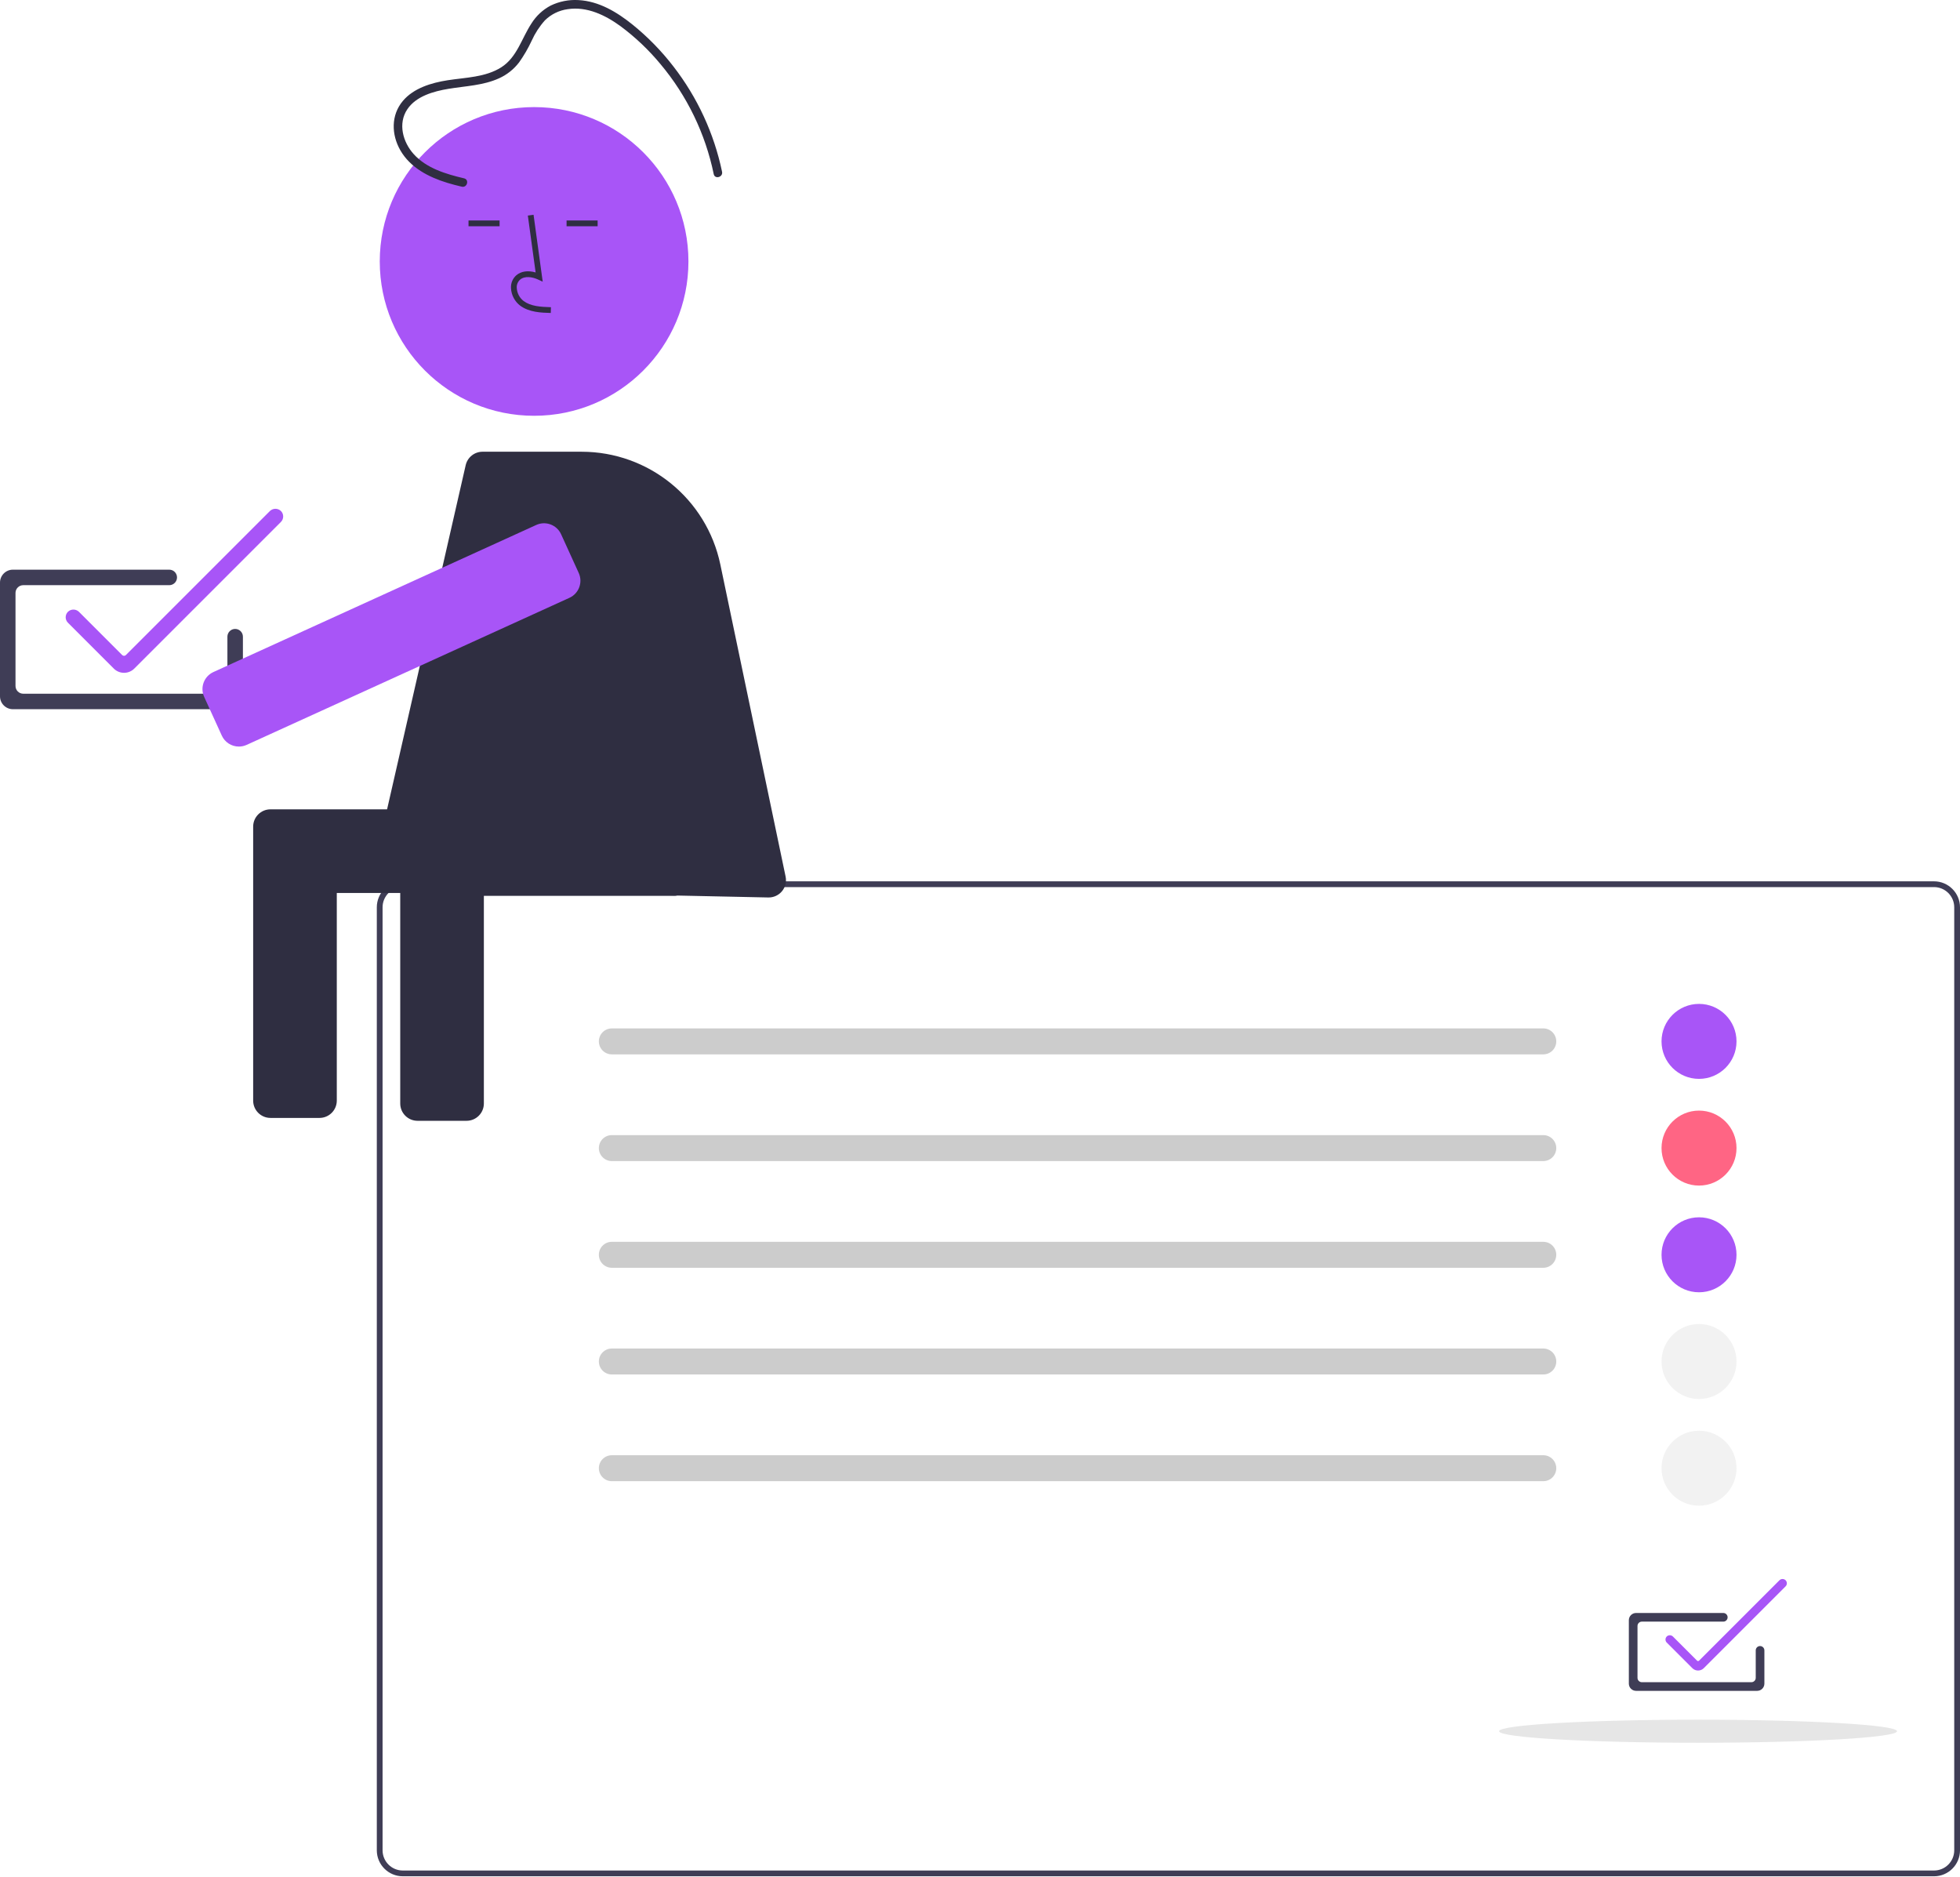
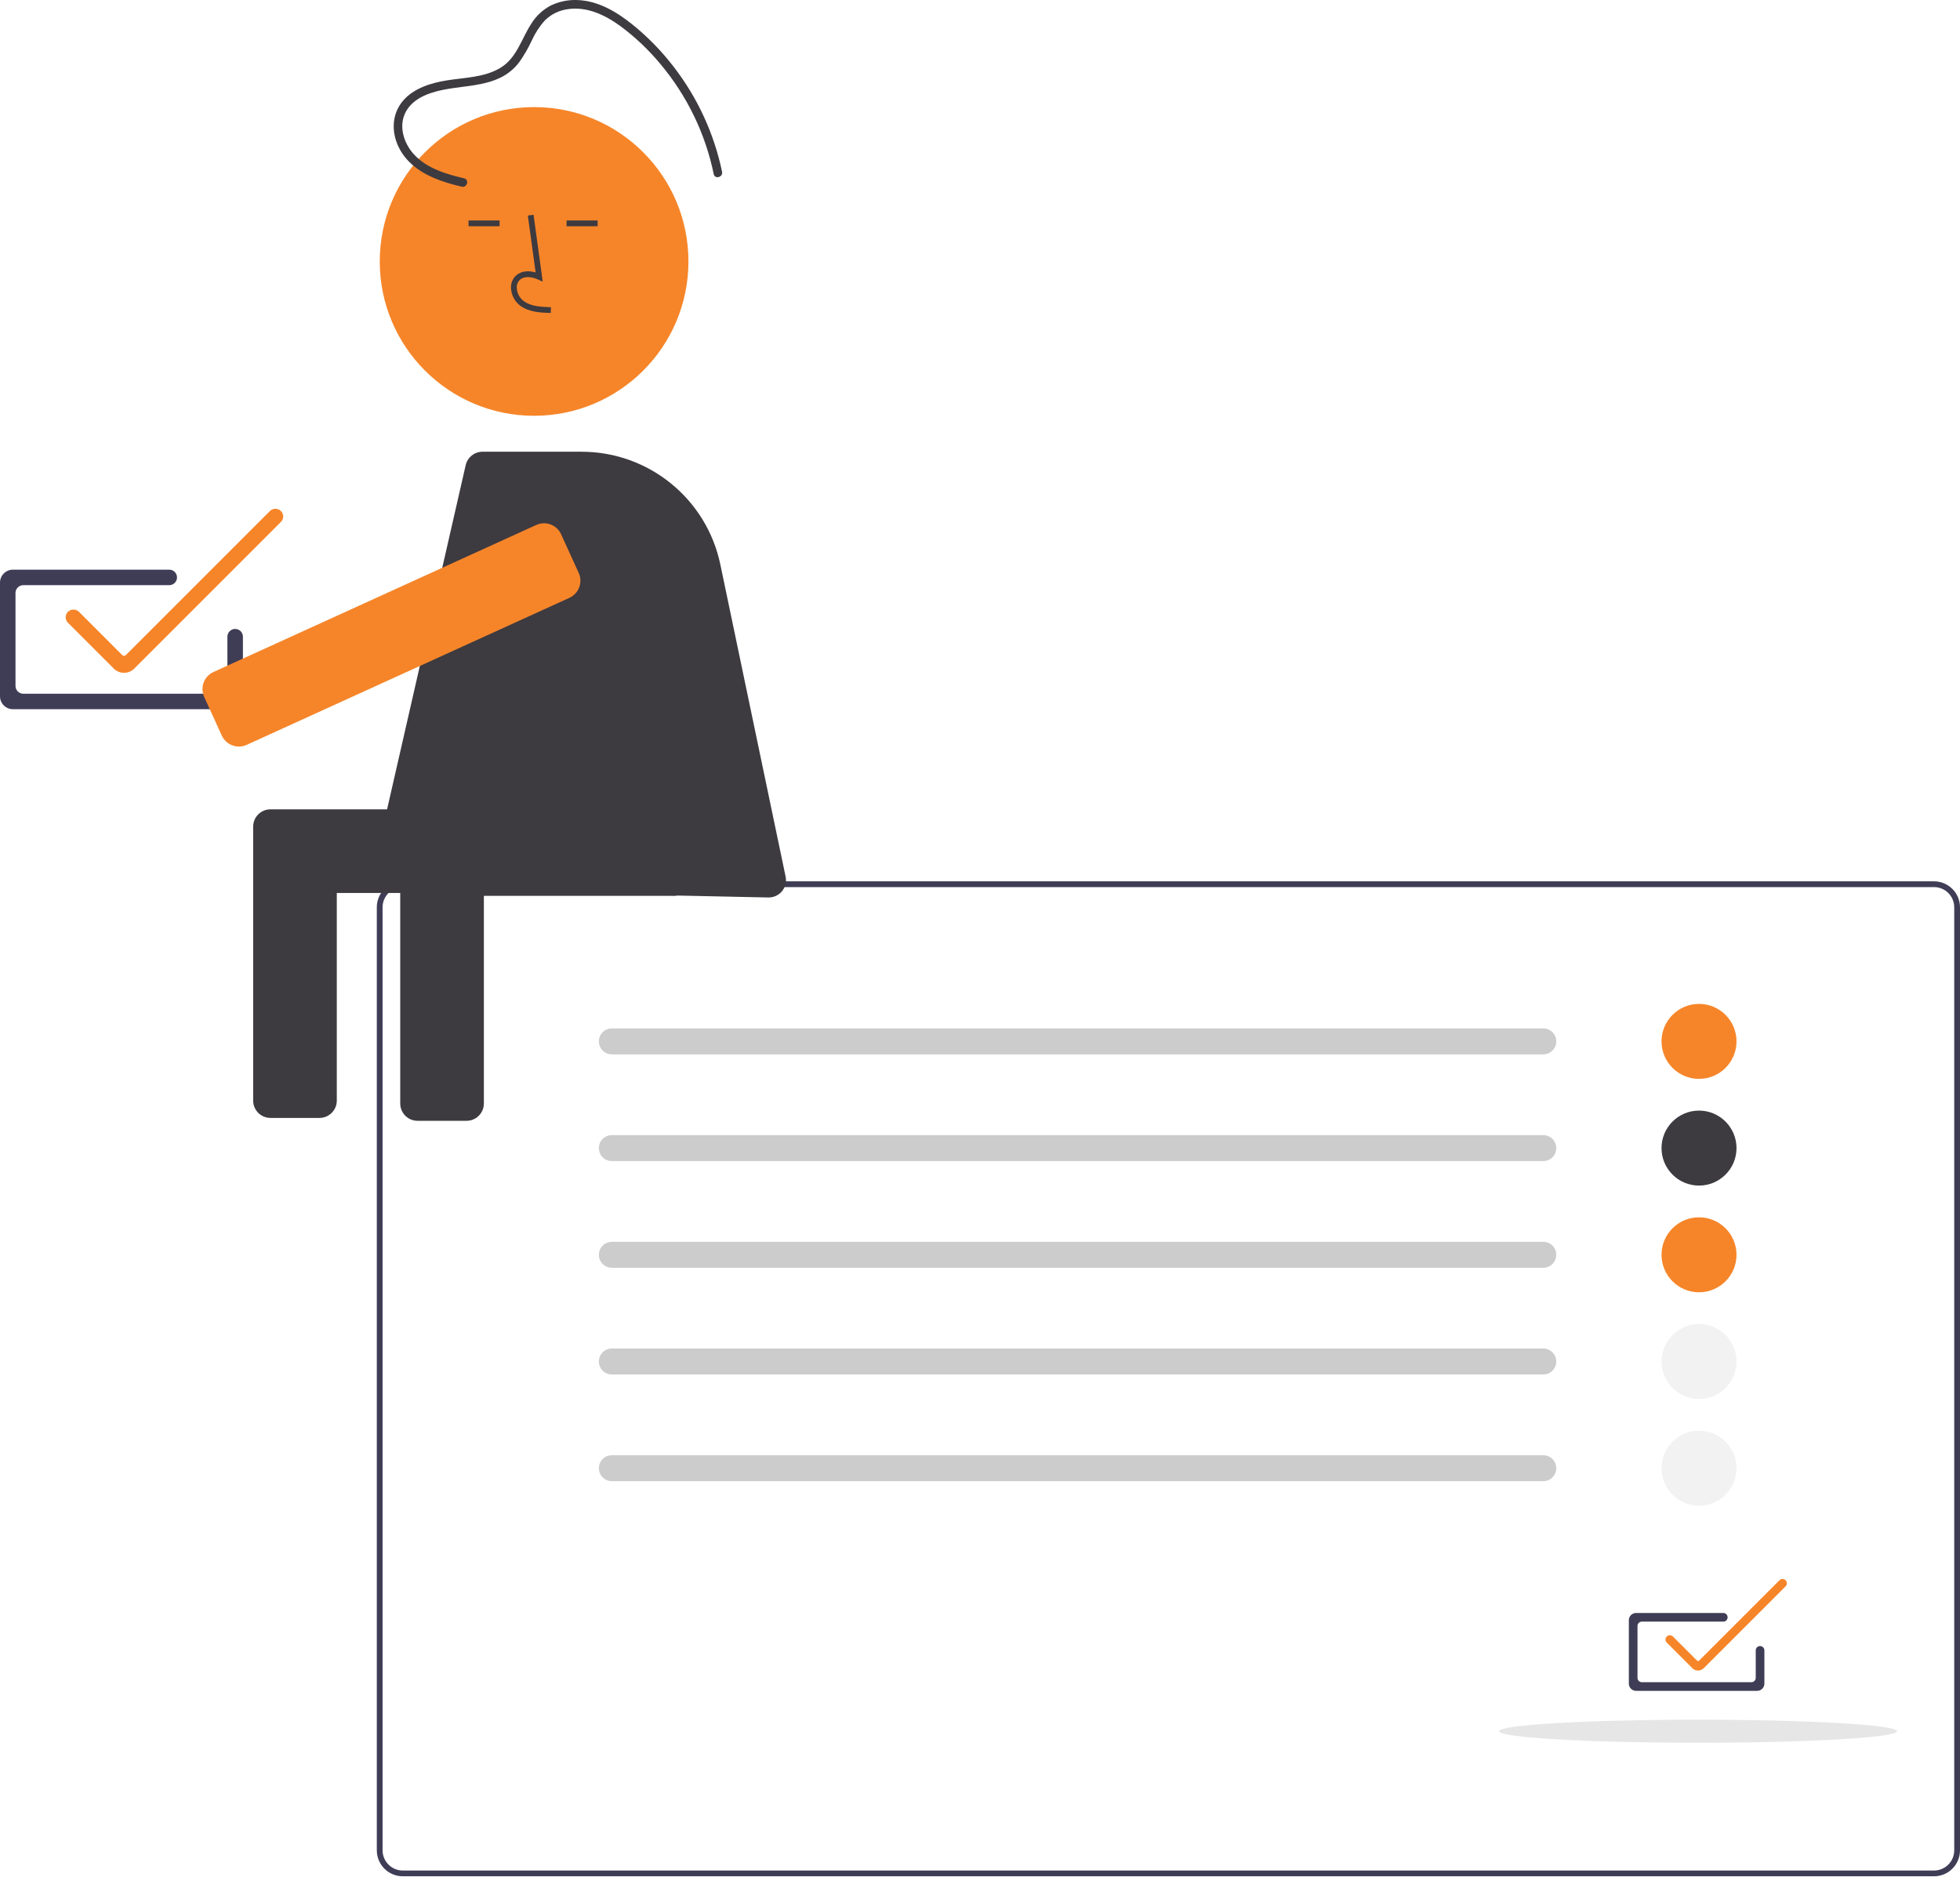
<svg xmlns="http://www.w3.org/2000/svg" data-name="Layer 1" width="679.666" height="650.599" viewBox="0 0 679.666 650.599">
  <path d="M930.833,775.3h-531a9.01,9.01,0,0,1-9-9v-327a9.01,9.01,0,0,1,9-9h531a9.01,9.01,0,0,1,9,9v327A9.01,9.01,0,0,1,930.833,775.3Zm-531-343a7.008,7.008,0,0,0-7,7v327a7.008,7.008,0,0,0,7,7h531a7.008,7.008,0,0,0,7-7v-327a7.008,7.008,0,0,0-7-7Z" transform="translate(-260.1671 -124.7004)" fill="#3f3d56" />
  <path d="M869.5,711h-42a2.503,2.503,0,0,1-2.5-2.5v-22a2.503,2.503,0,0,1,2.5-2.5h30.25a1.5,1.5,0,0,1,0,3H829.5a1.502,1.502,0,0,0-1.5,1.5v18a1.502,1.502,0,0,0,1.5,1.5h38a1.502,1.502,0,0,0,1.5-1.5v-9.535a1.5,1.5,0,0,1,3,0V708.5A2.503,2.503,0,0,1,869.5,711Z" transform="translate(-260.1671 -124.7004)" fill="#3f3d56" />
  <path d="M795.333,490.3h-323a4.5,4.5,0,0,1,0-9h323a4.5,4.5,0,0,1,0,9Z" transform="translate(-260.1671 -124.7004)" fill="#ccc" />
  <path d="M795.333,527.3h-323a4.5,4.5,0,0,1,0-9h323a4.5,4.5,0,0,1,0,9Z" transform="translate(-260.1671 -124.7004)" fill="#ccc" />
  <path d="M795.333,564.3h-323a4.5,4.5,0,0,1,0-9h323a4.5,4.5,0,0,1,0,9Z" transform="translate(-260.1671 -124.7004)" fill="#ccc" />
  <path d="M795.333,601.3h-323a4.5,4.5,0,0,1,0-9h323a4.5,4.5,0,0,1,0,9Z" transform="translate(-260.1671 -124.7004)" fill="#ccc" />
  <path d="M795.333,638.3h-323a4.5,4.5,0,0,1,0-9h323a4.5,4.5,0,0,1,0,9Z" transform="translate(-260.1671 -124.7004)" fill="#ccc" />
-   <circle cx="589.166" cy="361.099" r="13" fill="#a855f7" />
-   <circle cx="589.166" cy="398.099" r="13" fill="#ff6584" />
-   <circle cx="589.166" cy="435.099" r="13" fill="#a855f7" />
+   <circle cx="589.166" cy="361.099" r="13" fill="#f68529" />
+   <circle cx="589.166" cy="398.099" r="13" fill="#3d3a40" />
+   <circle cx="589.166" cy="435.099" r="13" fill="#f68529" />
  <circle cx="589.166" cy="472.099" r="13" fill="#f2f2f2" />
  <circle cx="589.166" cy="509.099" r="13" fill="#f2f2f2" />
-   <path d="M849,703.957a2.797,2.797,0,0,1-1.984-.82l-8.87-8.869a1.501,1.501,0,0,1,0-2.121,1.537,1.537,0,0,1,2.122,0l8.378,8.379a.51.51,0,0,0,.707,0l27.88-27.879a1.536,1.536,0,0,1,2.121,0,1.5,1.5,0,0,1-0,2.121l-28.369,28.369A2.798,2.798,0,0,1,849,703.957Z" transform="translate(-260.1671 -124.7004)" fill="#a855f7" />
+   <path d="M849,703.957a2.797,2.797,0,0,1-1.984-.82l-8.87-8.869a1.501,1.501,0,0,1,0-2.121,1.537,1.537,0,0,1,2.122,0l8.378,8.379a.51.51,0,0,0,.707,0l27.88-27.879a1.536,1.536,0,0,1,2.121,0,1.5,1.5,0,0,1-0,2.121l-28.369,28.369A2.798,2.798,0,0,1,849,703.957Z" transform="translate(-260.1671 -124.7004)" fill="#f68529" />
  <ellipse cx="588.833" cy="600.299" rx="69" ry="4" opacity="0.1" style="isolation:isolate" />
  <path d="M339.92,370.621H264.648a4.485,4.485,0,0,1-4.481-4.48V326.713a4.485,4.485,0,0,1,4.481-4.48h54.214a2.688,2.688,0,1,1,0,5.377H268.232a2.691,2.691,0,0,0-2.688,2.688v32.26a2.691,2.691,0,0,0,2.688,2.688h68.104a2.691,2.691,0,0,0,2.688-2.688V345.468a2.688,2.688,0,0,1,5.377,0v20.673A4.485,4.485,0,0,1,339.92,370.621Z" transform="translate(-260.1671 -124.7004)" fill="#3f3d56" />
-   <path d="M303.18,357.999a5.012,5.012,0,0,1-3.556-1.47l-15.896-15.895a2.689,2.689,0,0,1,0-3.801,2.754,2.754,0,0,1,3.802,0l15.016,15.017a.914.914,0,0,0,1.266,0l49.966-49.965a2.753,2.753,0,0,1,3.801,0,2.688,2.688,0,0,1-.001,3.801l-50.843,50.843A5.015,5.015,0,0,1,303.18,357.999Z" transform="translate(-260.1671 -124.7004)" fill="#a855f7" />
-   <rect x="398.956" y="406.338" width="99" height="29" rx="4" transform="translate(636.7444 716.9758) rotate(-180)" fill="#2f2e41" />
-   <path d="M491.956,405.338h-138a6,6,0,0,0-6,6v95a6,6,0,0,0,6,6h17a6,6,0,0,0,6-6v-72h22v73a6,6,0,0,0,6,6h17a6,6,0,0,0,6-6v-73h64a6,6,0,0,0,6-6v-17A6,6,0,0,0,491.956,405.338Z" transform="translate(-260.1671 -124.7004)" fill="#2f2e41" />
-   <path d="M526.595,435.898l-131.152-2.761a6,6,0,0,1-5.723-7.335L421.652,286.002a6,6,0,0,1,5.849-4.664h34.341A49.155,49.155,0,0,1,509.956,320.43l22.638,108.241A6,6,0,0,1,526.595,435.898Z" transform="translate(-260.1671 -124.7004)" fill="#2f2e41" />
-   <circle cx="185.208" cy="90.654" r="53.519" fill="#a855f7" />
-   <path d="M421.095,186.538c-6.247-1.473-12.991-3.456-17.446-8.374-3.793-4.187-5.572-10.648-2.211-15.612,3.069-4.532,9.123-6.195,14.218-7.045,5.922-.988,12.008-1.132,17.566-3.653a18.174,18.174,0,0,0,6.932-5.5,47.272,47.272,0,0,0,4.386-7.548,27.527,27.527,0,0,1,4.602-7.069,13.932,13.932,0,0,1,7.894-3.854c6.705-1.019,13.07,2.079,18.345,5.927a79.663,79.663,0,0,1,13.805,13.1,86.633,86.633,0,0,1,18.476,38.152c.39,1.89,3.282,1.09,2.893-.798a89.462,89.462,0,0,0-16.869-36.524A86.528,86.528,0,0,0,479.579,133.285c-5.436-4.379-11.713-8.196-18.863-8.557a19.437,19.437,0,0,0-9.589,1.904,17.446,17.446,0,0,0-6.682,6.223c-3.369,5.109-4.994,11.712-10.429,15.168-5.505,3.501-12.398,3.535-18.643,4.509-5.555.866-11.739,2.696-15.499,7.157-4.159,4.934-4.003,11.658-.896,17.1,3.452,6.047,9.866,9.346,16.306,11.314,1.654.505,3.33.931,5.013,1.328,1.878.443,2.679-2.449.798-2.893Z" transform="translate(-260.1671 -124.7004)" fill="#2f2e41" />
-   <path d="M451.158,233.223c-3.307-.093-7.422-.208-10.59-2.522a8.132,8.132,0,0,1-3.2-6.073,5.471,5.471,0,0,1,1.86-4.492c1.655-1.399,4.072-1.729,6.678-.961L443.207,199.448l1.981-.271,3.173,23.19-1.655-.759c-1.919-.881-4.552-1.327-6.188.055a3.513,3.513,0,0,0-1.153,2.895,6.147,6.147,0,0,0,2.381,4.528c2.465,1.801,5.746,2.034,9.466,2.138Z" transform="translate(-260.1671 -124.7004)" fill="#2f2e41" />
-   <rect x="162.469" y="76.449" width="10.771" height="2" fill="#2f2e41" />
-   <rect x="196.469" y="76.449" width="10.771" height="2" fill="#2f2e41" />
-   <path d="M343.005,383.572a6.508,6.508,0,0,1-5.925-3.805l-6.119-13.432a6.5,6.5,0,0,1,3.221-8.609l111.945-50.999a6.508,6.508,0,0,1,8.61,3.221l6.119,13.432a6.509,6.509,0,0,1-3.22,8.61l-111.945,50.998A6.468,6.468,0,0,1,343.005,383.572Z" transform="translate(-260.1671 -124.7004)" fill="#a855f7" />
+   <path d="M303.18,357.999a5.012,5.012,0,0,1-3.556-1.47l-15.896-15.895a2.689,2.689,0,0,1,0-3.801,2.754,2.754,0,0,1,3.802,0l15.016,15.017a.914.914,0,0,0,1.266,0l49.966-49.965a2.753,2.753,0,0,1,3.801,0,2.688,2.688,0,0,1-.001,3.801l-50.843,50.843A5.015,5.015,0,0,1,303.18,357.999Z" transform="translate(-260.1671 -124.7004)" fill="#f68529" />
+   <rect x="398.956" y="406.338" width="99" height="29" rx="4" transform="translate(636.7444 716.9758) rotate(-180)" fill="#3d3a40" />
+   <path d="M491.956,405.338h-138a6,6,0,0,0-6,6v95a6,6,0,0,0,6,6h17a6,6,0,0,0,6-6v-72h22v73a6,6,0,0,0,6,6h17a6,6,0,0,0,6-6v-73h64a6,6,0,0,0,6-6v-17A6,6,0,0,0,491.956,405.338Z" transform="translate(-260.1671 -124.7004)" fill="#3d3a40" />
+   <path d="M526.595,435.898l-131.152-2.761a6,6,0,0,1-5.723-7.335L421.652,286.002a6,6,0,0,1,5.849-4.664h34.341A49.155,49.155,0,0,1,509.956,320.43l22.638,108.241A6,6,0,0,1,526.595,435.898Z" transform="translate(-260.1671 -124.7004)" fill="#3d3a40" />
+   <circle cx="185.208" cy="90.654" r="53.519" fill="#f68529" />
+   <path d="M421.095,186.538c-6.247-1.473-12.991-3.456-17.446-8.374-3.793-4.187-5.572-10.648-2.211-15.612,3.069-4.532,9.123-6.195,14.218-7.045,5.922-.988,12.008-1.132,17.566-3.653a18.174,18.174,0,0,0,6.932-5.5,47.272,47.272,0,0,0,4.386-7.548,27.527,27.527,0,0,1,4.602-7.069,13.932,13.932,0,0,1,7.894-3.854c6.705-1.019,13.07,2.079,18.345,5.927a79.663,79.663,0,0,1,13.805,13.1,86.633,86.633,0,0,1,18.476,38.152c.39,1.89,3.282,1.09,2.893-.798a89.462,89.462,0,0,0-16.869-36.524A86.528,86.528,0,0,0,479.579,133.285c-5.436-4.379-11.713-8.196-18.863-8.557a19.437,19.437,0,0,0-9.589,1.904,17.446,17.446,0,0,0-6.682,6.223c-3.369,5.109-4.994,11.712-10.429,15.168-5.505,3.501-12.398,3.535-18.643,4.509-5.555.866-11.739,2.696-15.499,7.157-4.159,4.934-4.003,11.658-.896,17.1,3.452,6.047,9.866,9.346,16.306,11.314,1.654.505,3.33.931,5.013,1.328,1.878.443,2.679-2.449.798-2.893Z" transform="translate(-260.1671 -124.7004)" fill="#3d3a40" />
+   <path d="M451.158,233.223c-3.307-.093-7.422-.208-10.59-2.522a8.132,8.132,0,0,1-3.2-6.073,5.471,5.471,0,0,1,1.86-4.492c1.655-1.399,4.072-1.729,6.678-.961L443.207,199.448l1.981-.271,3.173,23.19-1.655-.759c-1.919-.881-4.552-1.327-6.188.055a3.513,3.513,0,0,0-1.153,2.895,6.147,6.147,0,0,0,2.381,4.528c2.465,1.801,5.746,2.034,9.466,2.138Z" transform="translate(-260.1671 -124.7004)" fill="#3d3a40" />
+   <rect x="162.469" y="76.449" width="10.771" height="2" fill="#3d3a40" />
+   <rect x="196.469" y="76.449" width="10.771" height="2" fill="#3d3a40" />
+   <path d="M343.005,383.572a6.508,6.508,0,0,1-5.925-3.805l-6.119-13.432a6.5,6.5,0,0,1,3.221-8.609l111.945-50.999a6.508,6.508,0,0,1,8.61,3.221l6.119,13.432a6.509,6.509,0,0,1-3.22,8.61l-111.945,50.998A6.468,6.468,0,0,1,343.005,383.572Z" transform="translate(-260.1671 -124.7004)" fill="#f68529" />
</svg>
